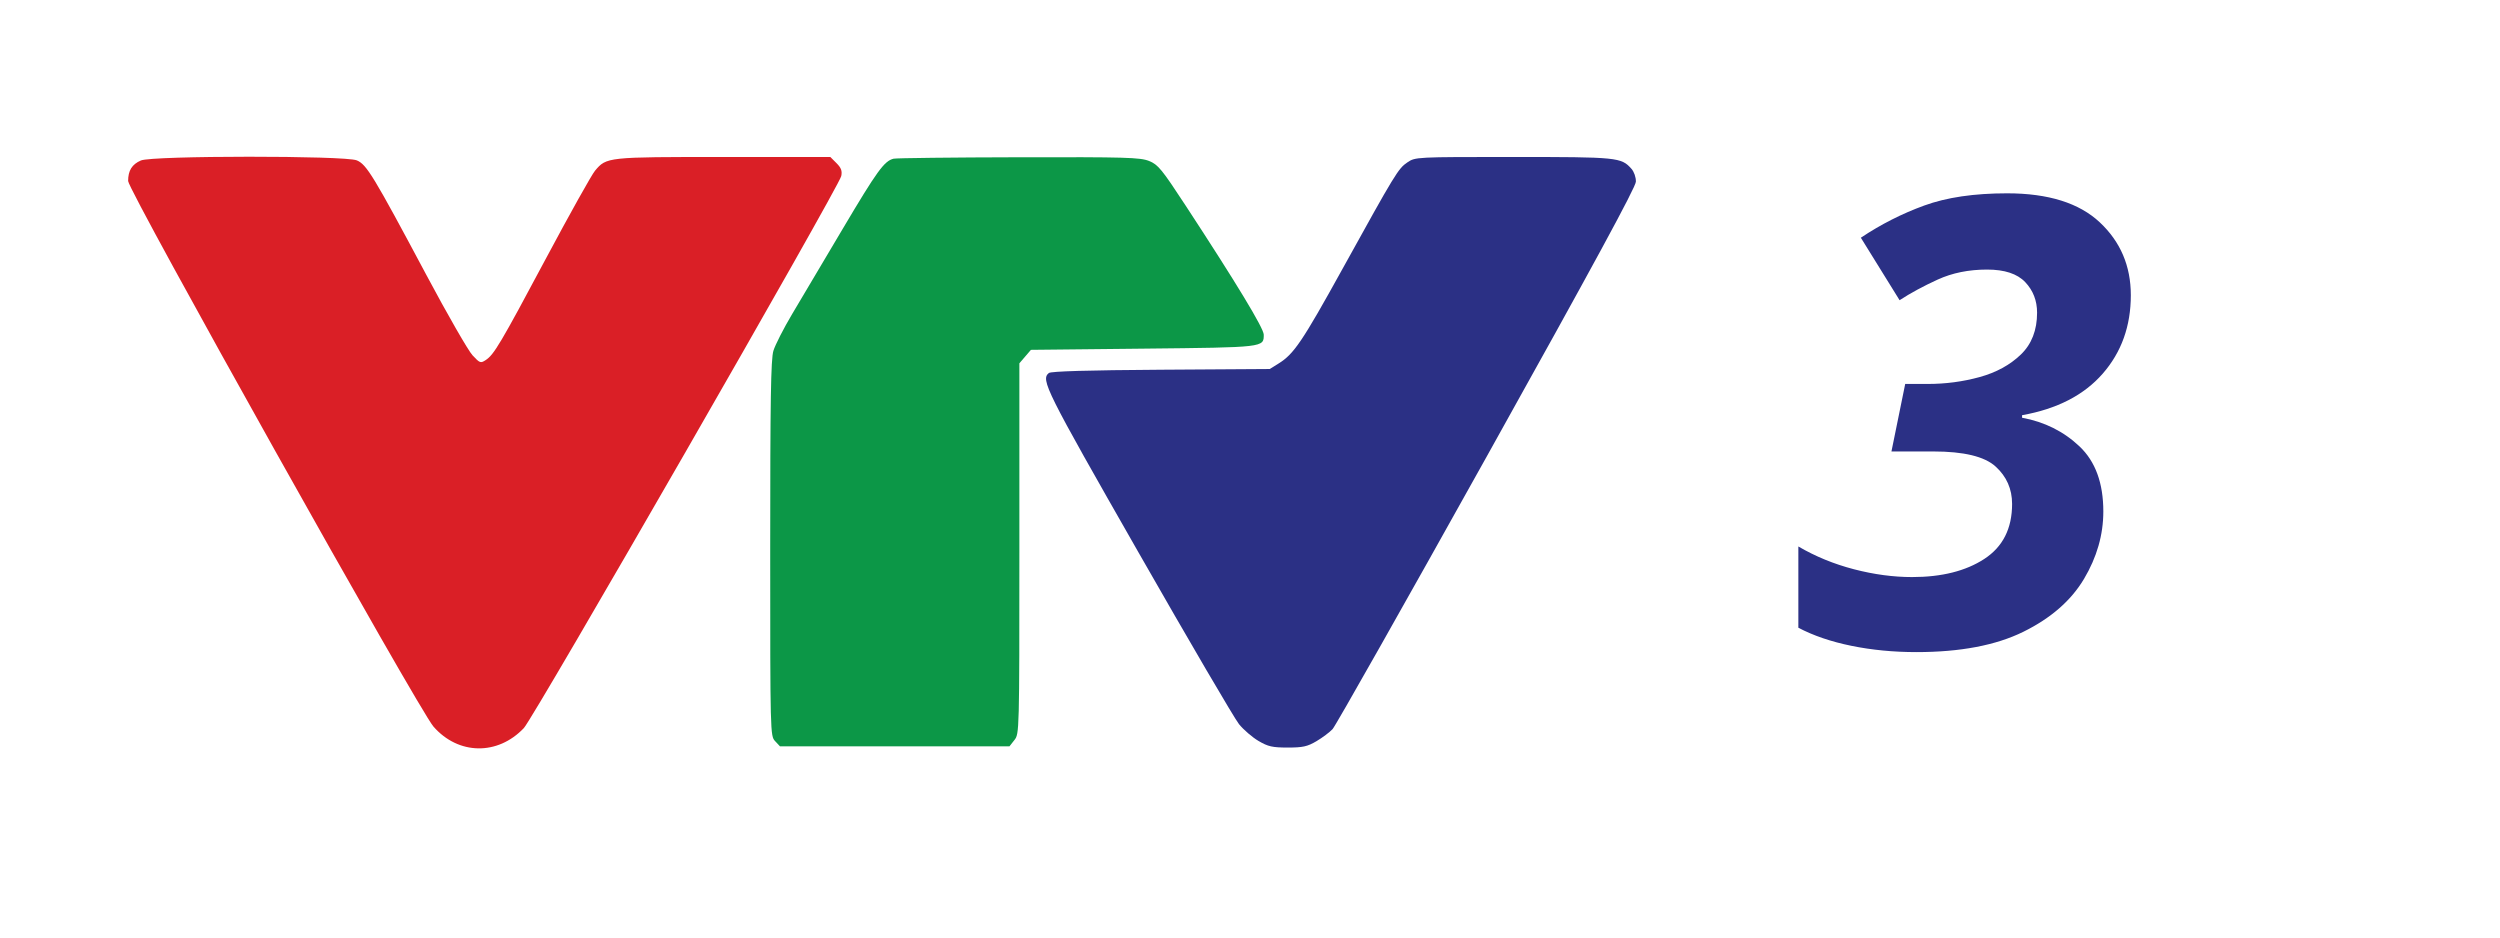
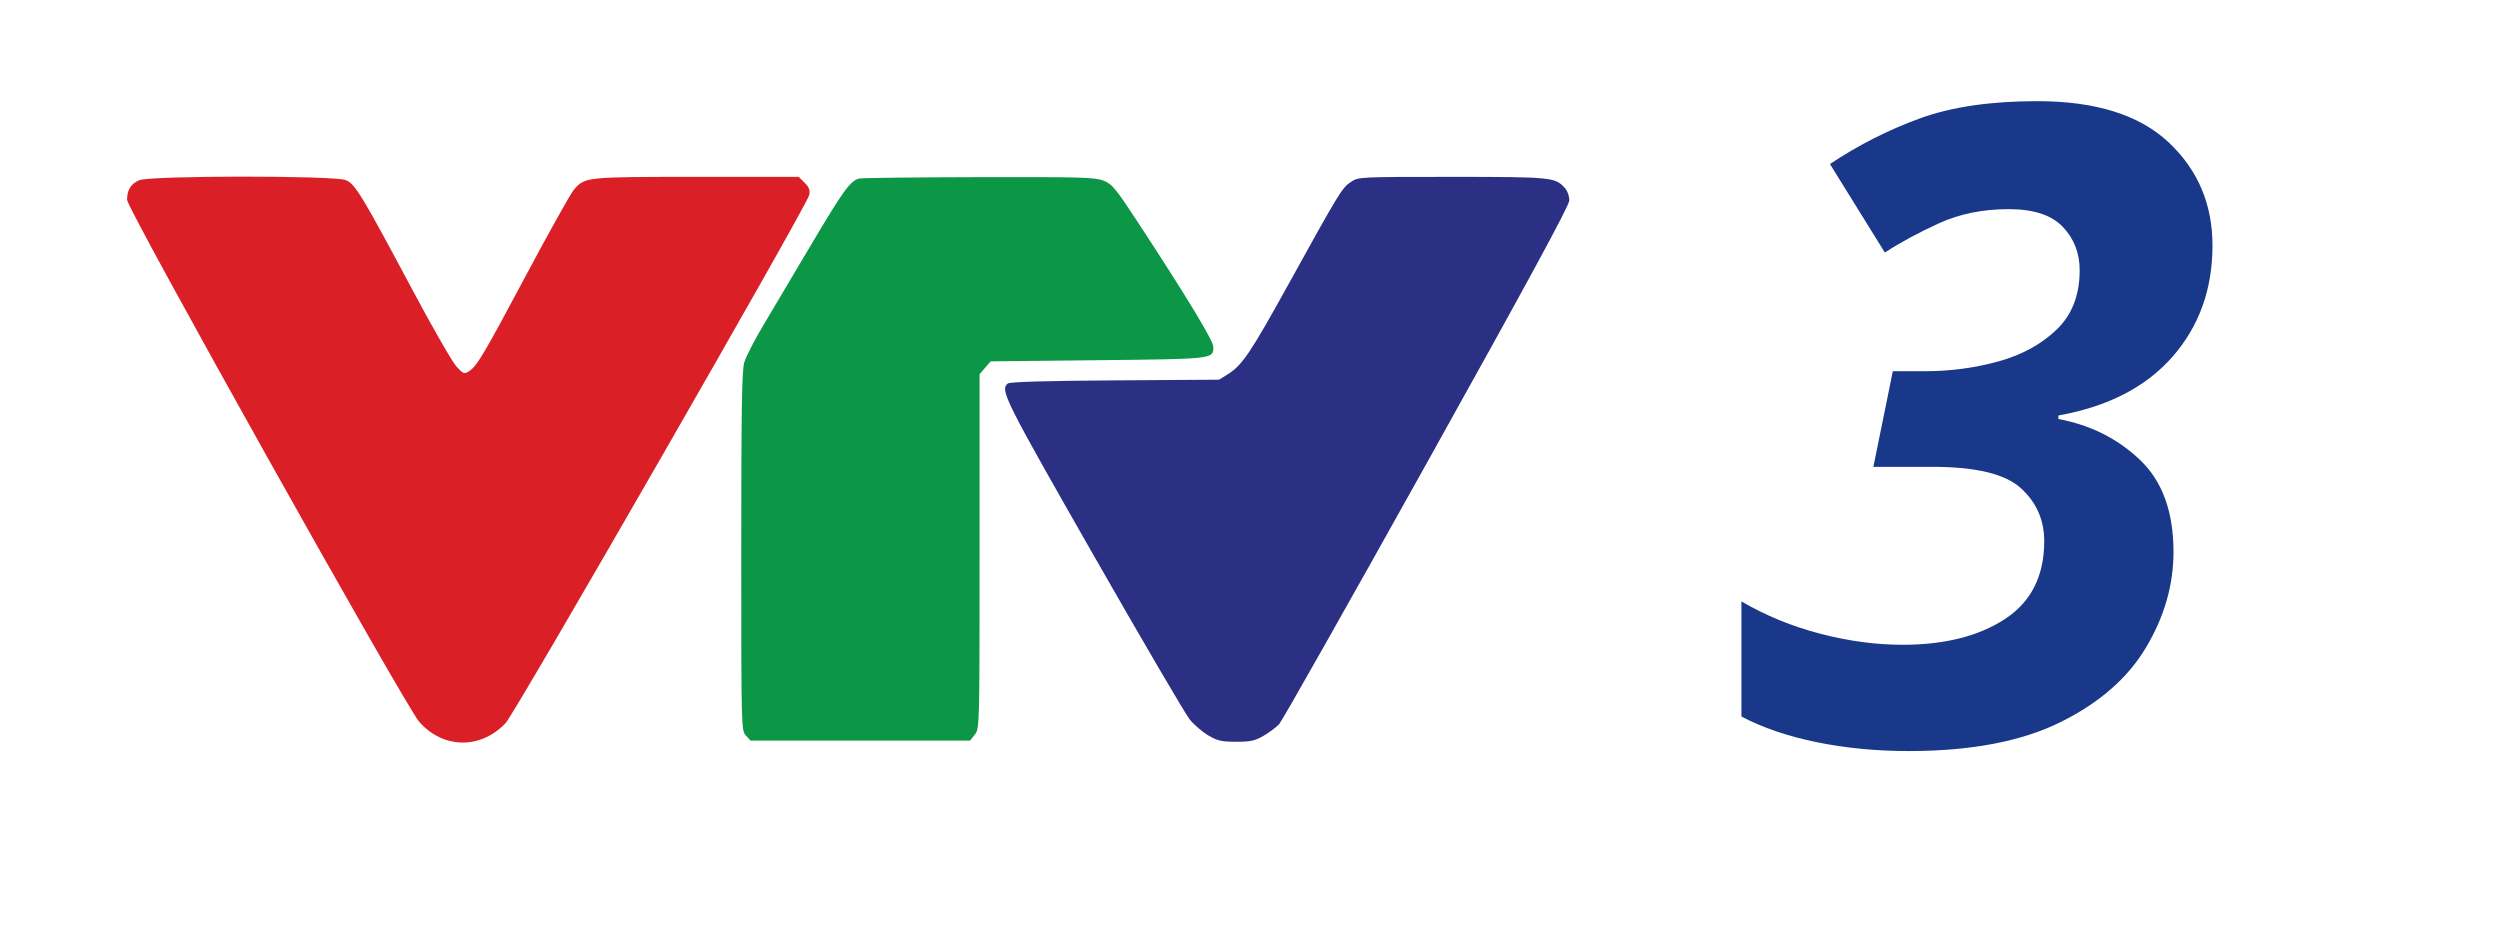
<svg xmlns="http://www.w3.org/2000/svg" viewBox="0 0 960 360" width="960" height="360" fill="none">
-   <g transform="translate(40, 52) scale(0.92)">
+   <g transform="translate(40, 60) scale(0.88)">
    <path d="M 15.329 10.458 C 11.601 12.079, 10 14.658, 10 19.041 C 10 22.996, 131.329 239.763, 137.462 246.765 C 147.854 258.630, 164.244 258.892, 175.169 247.370 C 179.360 242.948, 306.779 21.353, 307.659 16.954 C 308.092 14.792, 307.624 13.533, 305.657 11.566 L 303.091 9 258.513 9 C 209.902 9, 209.682 9.023, 204.879 14.731 C 203.489 16.383, 194.334 32.757, 184.534 51.117 C 165.357 87.044, 162.714 91.501, 159.240 93.777 C 157.118 95.167, 156.781 95.044, 153.740 91.767 C 151.958 89.847, 143.327 74.827, 134.560 58.388 C 112.319 16.685, 109.555 12.130, 105.441 10.411 C 100.548 8.366, 20.040 8.408, 15.329 10.458 Z" fill="#DA1F26" />
    <path d="M 329.500 9.716 C 325.611 10.657, 322.638 14.756, 308.260 39 C 300.268 52.475, 290.788 68.450, 287.192 74.500 C 283.597 80.550, 280.058 87.484, 279.328 89.909 C 278.273 93.411, 278 110.387, 278 172.470 C 278 249.738, 278.023 250.648, 280.039 252.811 L 282.078 255 329.966 255 L 377.855 255 379.927 252.365 C 381.984 249.751, 382 249.119, 382 172.421 L 382 95.112 384.412 92.306 L 386.825 89.500 433.760 89 C 484.401 88.461, 484 88.507, 484 83.166 C 484 80.517, 472.640 61.741, 451.481 29.419 C 441.408 14.030, 439.887 12.172, 436.130 10.669 C 432.415 9.182, 426.475 9.013, 381.730 9.116 C 354.103 9.180, 330.600 9.450, 329.500 9.716 Z" fill="#0C9747" />
    <path d="M 543.949 11.256 C 540.136 13.825, 538.965 15.748, 516.830 55.780 C 500.118 86.005, 496.595 91.223, 490.233 95.179 L 486.500 97.500 441.045 97.798 C 410.535 97.998, 395.163 98.449, 394.295 99.171 C 390.862 102.019, 392.836 105.971, 431.619 173.879 C 452.860 211.071, 471.788 243.410, 473.681 245.744 C 475.575 248.079, 479.234 251.229, 481.812 252.744 C 485.803 255.090, 487.615 255.500, 494 255.500 C 500.320 255.500, 502.208 255.082, 506 252.845 C 508.475 251.385, 511.502 249.117, 512.727 247.805 C 513.952 246.493, 542.923 195.263, 577.106 133.960 C 621.603 54.162, 639.278 21.591, 639.329 19.300 C 639.370 17.457, 638.573 15.172, 637.450 13.912 C 633.206 9.151, 631.696 9, 588.180 9 C 547.407 9, 547.287 9.006, 543.949 11.256 Z" fill="#2B3085" />
  </g>
-   <text x="755" y="248" font-family="'Montserrat', 'Arial Black', Impact, sans-serif" font-size="240" font-weight="900" font-style="italic" fill="#2B3085" text-anchor="middle">3</text>
+   <text x="760" y="285" font-family="'Arial Black', 'Montserrat', Impact, sans-serif" font-size="340" font-weight="900" font-style="italic" fill="#19388A" text-anchor="middle">3</text>
</svg>
